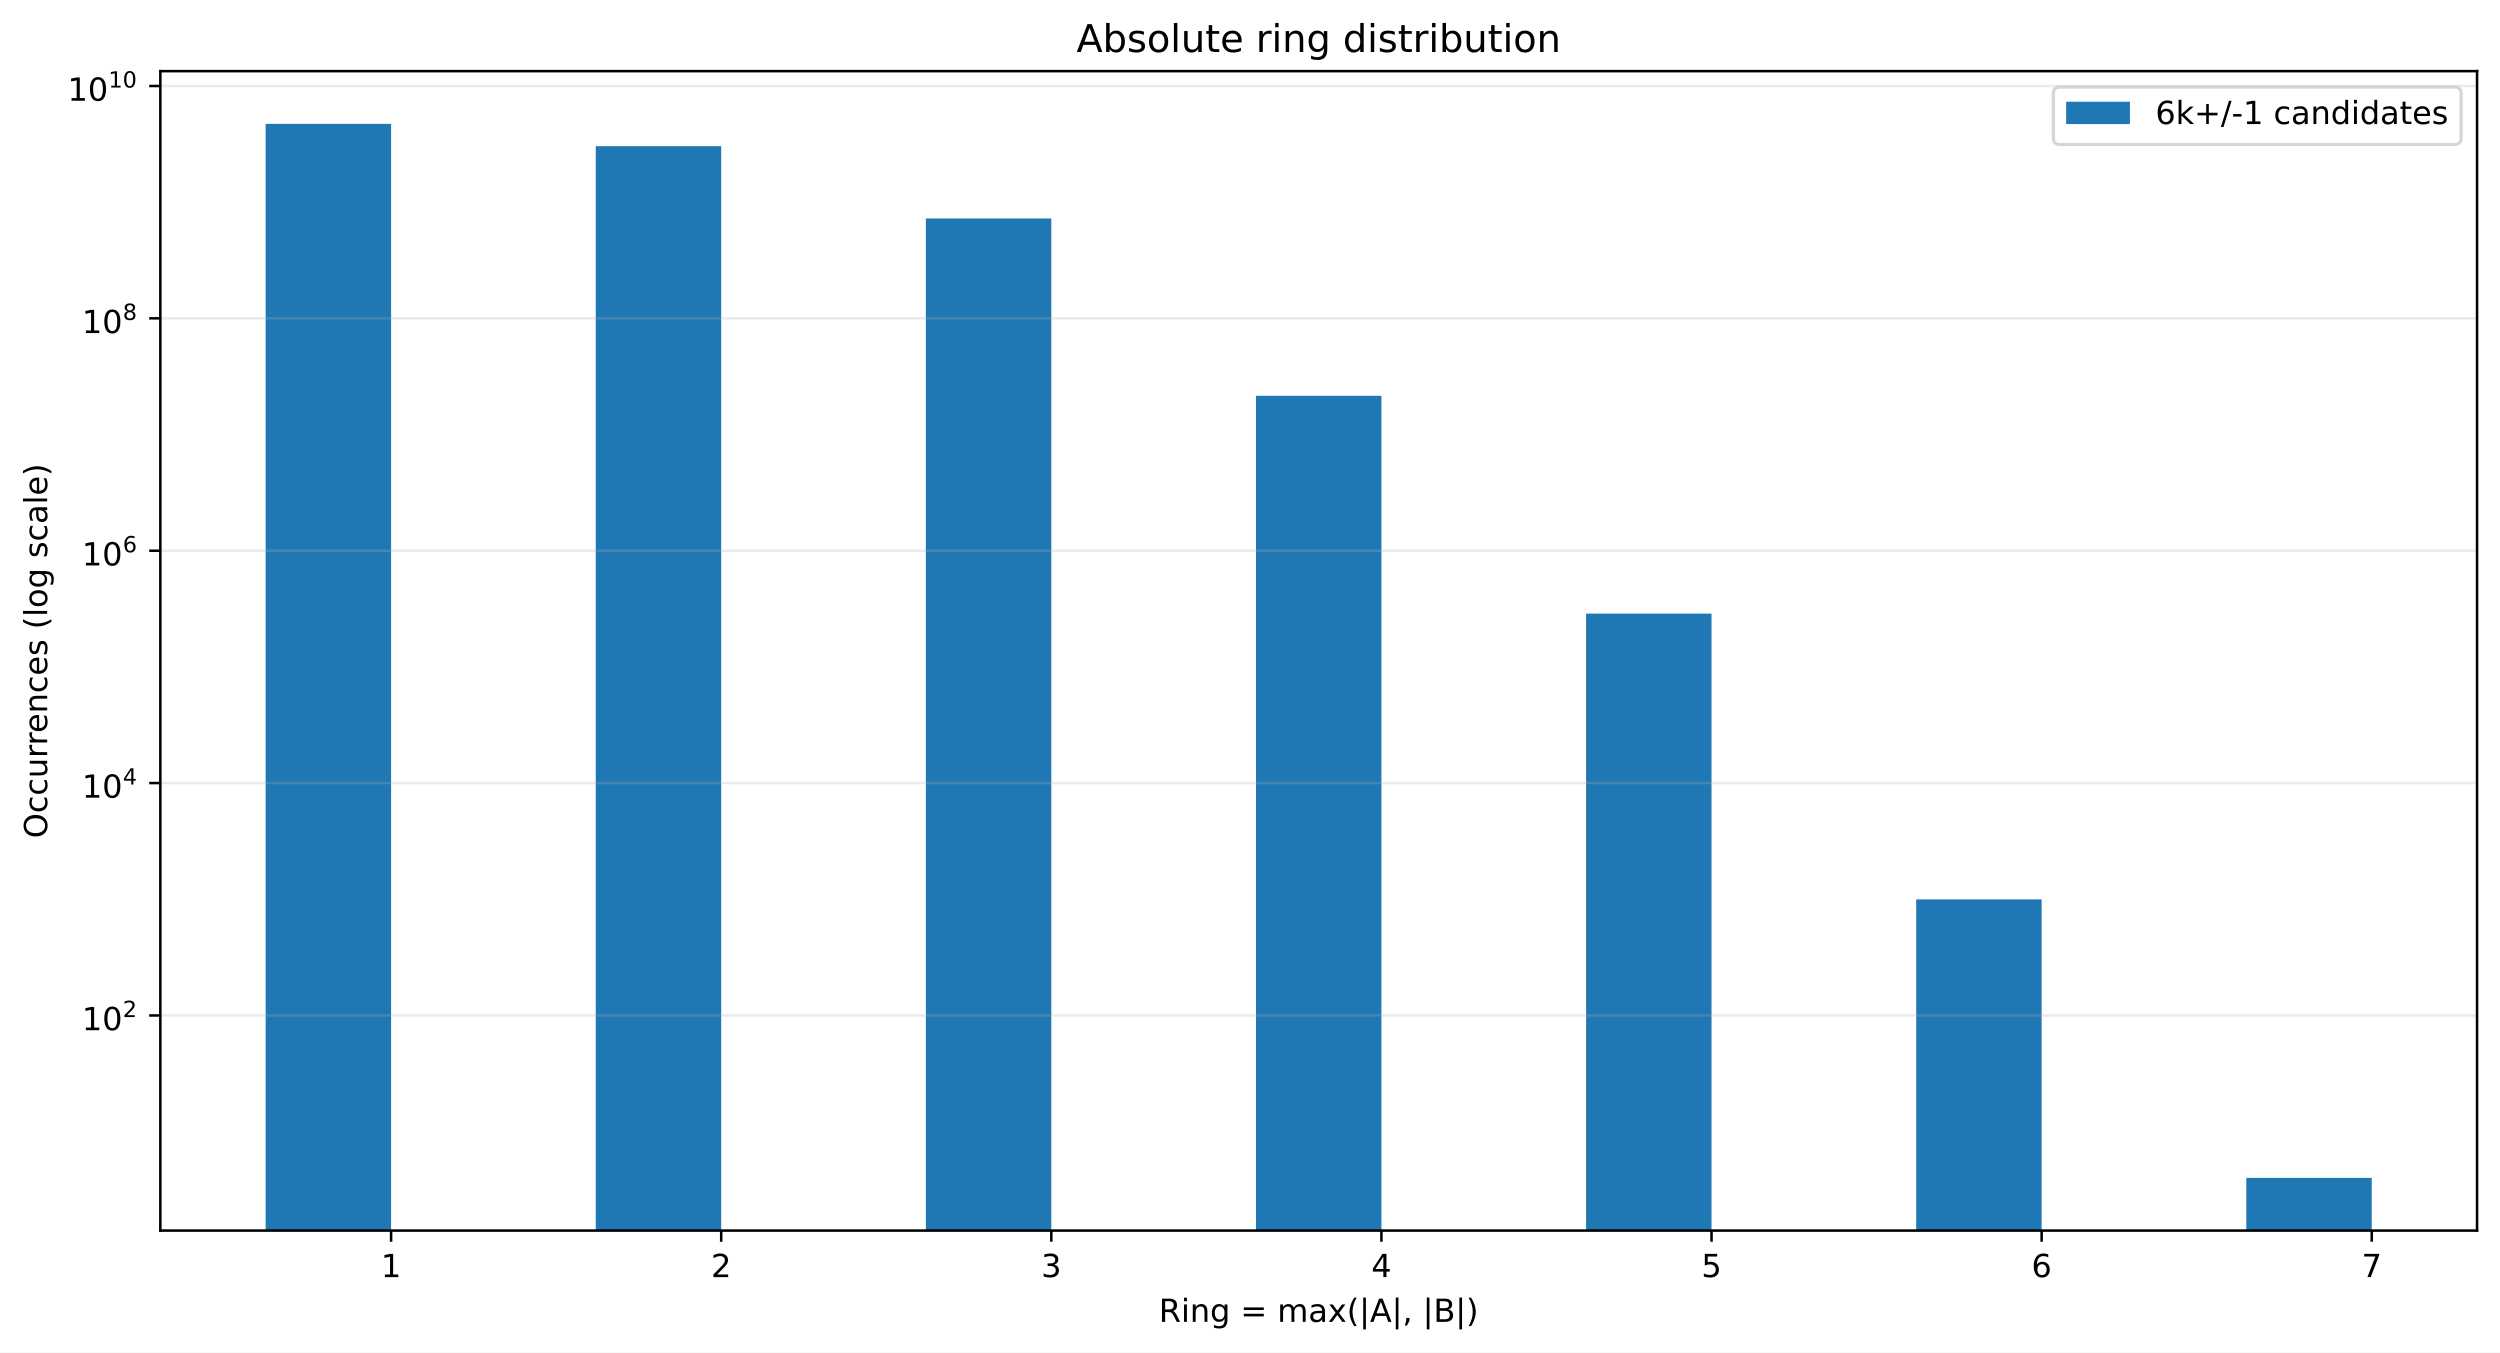
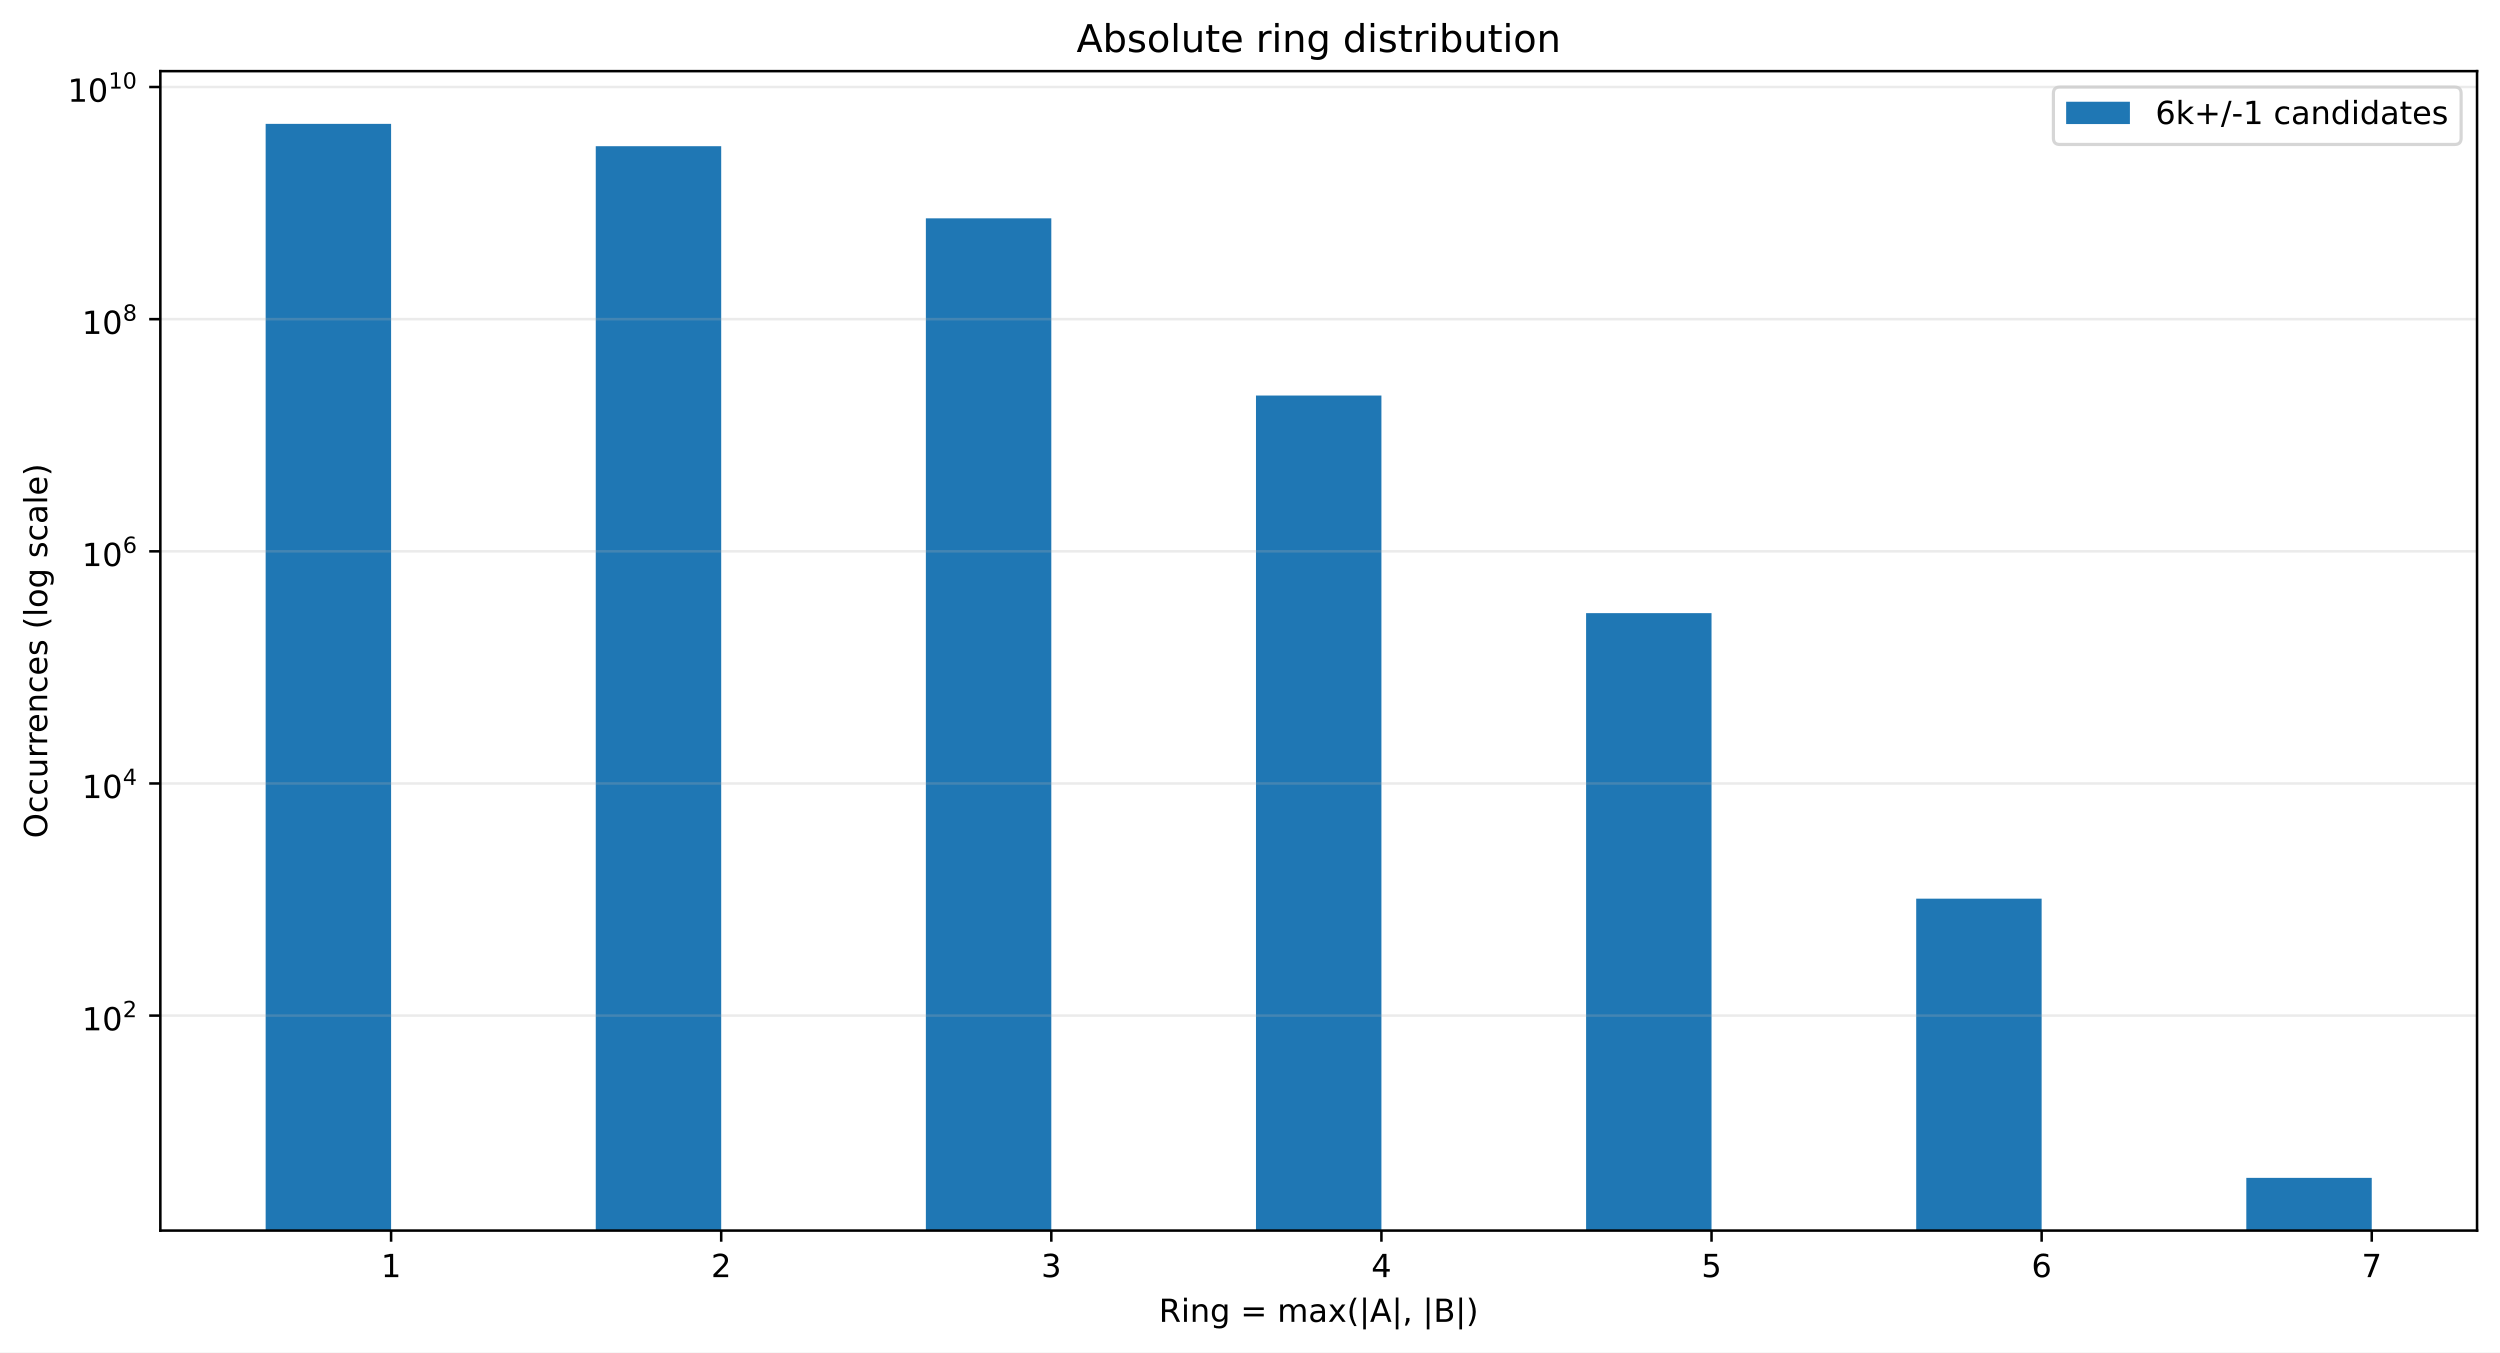
<svg xmlns="http://www.w3.org/2000/svg" xmlns:xlink="http://www.w3.org/1999/xlink" width="784.258pt" height="424.28pt" viewBox="0 0 784.258 424.28" version="1.1">
  <defs>
    <style type="text/css">*{stroke-linejoin: round; stroke-linecap: butt}</style>
  </defs>
  <g id="figure_1">
    <g id="patch_1">
      <path d="M 0 424.28  L 784.258 424.28  L 784.258 0  L 0 0  z " style="fill: #ffffff" />
    </g>
    <g id="axes_1">
      <g id="patch_2">
        <path d="M 50.301 386.036  L 777.058 386.036  L 777.058 22.318  L 50.301 22.318  z " style="fill: #ffffff" />
      </g>
      <g id="patch_3">
-         <path d="M 83.335 36838.623  L 122.687 36838.623  L 122.687 38.851  L 83.335 38.851  z " clip-path="url(#p3060e743ce)" style="fill: #1f77b4" />
+         <path d="M 83.335 36804.525  L 122.687 36804.525  L 122.687 38.851  L 83.335 38.851  z " clip-path="url(#pf8f7281f33)" style="fill: #1f77b4" />
      </g>
      <g id="patch_4">
-         <path d="M 186.891 36838.623  L 226.243 36838.623  L 226.243 45.866  L 186.891 45.866  z " clip-path="url(#p3060e743ce)" style="fill: #1f77b4" />
+         <path d="M 186.891 36804.525  L 226.243 36804.525  L 226.243 45.86  L 186.891 45.86  z " clip-path="url(#pf8f7281f33)" style="fill: #1f77b4" />
      </g>
      <g id="patch_5">
-         <path d="M 290.448 36838.623  L 329.799 36838.623  L 329.799 68.525  L 290.448 68.525  z " clip-path="url(#p3060e743ce)" style="fill: #1f77b4" />
+         <path d="M 290.448 36804.525  L 329.799 36804.525  L 329.799 68.497  L 290.448 68.497  z " clip-path="url(#pf8f7281f33)" style="fill: #1f77b4" />
      </g>
      <g id="patch_6">
-         <path d="M 394.004 36838.623  L 433.355 36838.623  L 433.355 124.165  L 394.004 124.165  z " clip-path="url(#p3060e743ce)" style="fill: #1f77b4" />
+         <path d="M 394.004 36804.525  L 433.355 36804.525  L 433.355 124.085  L 394.004 124.085  z " clip-path="url(#pf8f7281f33)" style="fill: #1f77b4" />
      </g>
      <g id="patch_7">
-         <path d="M 497.56 36838.623  L 536.912 36838.623  L 536.912 192.494  L 497.56 192.494  z " clip-path="url(#p3060e743ce)" style="fill: #1f77b4" />
+         <path d="M 497.56 36804.525  L 536.912 36804.525  L 536.912 192.349  L 497.56 192.349  z " clip-path="url(#pf8f7281f33)" style="fill: #1f77b4" />
      </g>
      <g id="patch_8">
-         <path d="M 601.116 36838.623  L 640.468 36838.623  L 640.468 282.153  L 601.116 282.153  z " clip-path="url(#p3060e743ce)" style="fill: #1f77b4" />
+         <path d="M 601.116 36804.525  L 640.468 36804.525  L 640.468 281.905  L 601.116 281.905  z " clip-path="url(#pf8f7281f33)" style="fill: #1f77b4" />
      </g>
      <g id="patch_9">
-         <path d="M 704.673 36838.623  L 744.024 36838.623  L 744.024 369.503  L 704.673 369.503  z " clip-path="url(#p3060e743ce)" style="fill: #1f77b4" />
+         <path d="M 704.673 36804.525  L 744.024 36804.525  L 744.024 369.503  L 704.673 369.503  z " clip-path="url(#pf8f7281f33)" style="fill: #1f77b4" />
      </g>
      <g id="matplotlib.axis_1">
        <g id="xtick_1">
          <g id="line2d_1">
            <defs>
-               <path id="m9f27172584" d="M 0 0  L 0 3.5  " style="stroke: #000000; stroke-width: 0.8" />
+               <path id="ma0f0085917" d="M 0 0  L 0 3.5  " style="stroke: #000000; stroke-width: 0.8" />
            </defs>
            <g>
-               <use xlink:href="#m9f27172584" x="122.687" y="386.036" style="stroke: #000000; stroke-width: 0.8" />
+               <use xlink:href="#ma0f0085917" x="122.687" y="386.036" style="stroke: #000000; stroke-width: 0.8" />
            </g>
          </g>
          <g id="text_1">
            <g transform="translate(119.5053 400.6334) scale(0.1 -0.1)">
              <defs>
                <path id="DejaVuSans-14" d="M 794 531  L 1825 531  L 1825 4091  L 703 3866  L 703 4441  L 1819 4666  L 2450 4666  L 2450 531  L 3481 531  L 3481 0  L 794 0  L 794 531  z " transform="scale(0.015625)" />
              </defs>
              <use xlink:href="#DejaVuSans-14" />
            </g>
          </g>
        </g>
        <g id="xtick_2">
          <g id="line2d_2">
            <g>
-               <use xlink:href="#m9f27172584" x="226.243" y="386.036" style="stroke: #000000; stroke-width: 0.8" />
+               <use xlink:href="#ma0f0085917" x="226.243" y="386.036" style="stroke: #000000; stroke-width: 0.8" />
            </g>
          </g>
          <g id="text_2">
            <g transform="translate(223.0616 400.6334) scale(0.1 -0.1)">
              <defs>
                <path id="DejaVuSans-15" d="M 1228 531  L 3431 531  L 3431 0  L 469 0  L 469 531  Q 828 903 1448 1529  Q 2069 2156 2228 2338  Q 2531 2678 2651 2914  Q 2772 3150 2772 3378  Q 2772 3750 2511 3984  Q 2250 4219 1831 4219  Q 1534 4219 1204 4116  Q 875 4013 500 3803  L 500 4441  Q 881 4594 1212 4672  Q 1544 4750 1819 4750  Q 2544 4750 2975 4387  Q 3406 4025 3406 3419  Q 3406 3131 3298 2873  Q 3191 2616 2906 2266  Q 2828 2175 2409 1742  Q 1991 1309 1228 531  z " transform="scale(0.015625)" />
              </defs>
              <use xlink:href="#DejaVuSans-15" />
            </g>
          </g>
        </g>
        <g id="xtick_3">
          <g id="line2d_3">
            <g>
-               <use xlink:href="#m9f27172584" x="329.799" y="386.036" style="stroke: #000000; stroke-width: 0.8" />
+               <use xlink:href="#ma0f0085917" x="329.799" y="386.036" style="stroke: #000000; stroke-width: 0.8" />
            </g>
          </g>
          <g id="text_3">
            <g transform="translate(326.6178 400.6334) scale(0.1 -0.1)">
              <defs>
                <path id="DejaVuSans-16" d="M 2597 2516  Q 3050 2419 3304 2112  Q 3559 1806 3559 1356  Q 3559 666 3084 287  Q 2609 -91 1734 -91  Q 1441 -91 1130 -33  Q 819 25 488 141  L 488 750  Q 750 597 1062 519  Q 1375 441 1716 441  Q 2309 441 2620 675  Q 2931 909 2931 1356  Q 2931 1769 2642 2001  Q 2353 2234 1838 2234  L 1294 2234  L 1294 2753  L 1863 2753  Q 2328 2753 2575 2939  Q 2822 3125 2822 3475  Q 2822 3834 2567 4026  Q 2313 4219 1838 4219  Q 1578 4219 1281 4162  Q 984 4106 628 3988  L 628 4550  Q 988 4650 1302 4700  Q 1616 4750 1894 4750  Q 2613 4750 3031 4423  Q 3450 4097 3450 3541  Q 3450 3153 3228 2886  Q 3006 2619 2597 2516  z " transform="scale(0.015625)" />
              </defs>
              <use xlink:href="#DejaVuSans-16" />
            </g>
          </g>
        </g>
        <g id="xtick_4">
          <g id="line2d_4">
            <g>
-               <use xlink:href="#m9f27172584" x="433.355" y="386.036" style="stroke: #000000; stroke-width: 0.8" />
+               <use xlink:href="#ma0f0085917" x="433.355" y="386.036" style="stroke: #000000; stroke-width: 0.8" />
            </g>
          </g>
          <g id="text_4">
            <g transform="translate(430.174 400.6334) scale(0.1 -0.1)">
              <defs>
                <path id="DejaVuSans-17" d="M 2419 4116  L 825 1625  L 2419 1625  L 2419 4116  z M 2253 4666  L 3047 4666  L 3047 1625  L 3713 1625  L 3713 1100  L 3047 1100  L 3047 0  L 2419 0  L 2419 1100  L 313 1100  L 313 1709  L 2253 4666  z " transform="scale(0.015625)" />
              </defs>
              <use xlink:href="#DejaVuSans-17" />
            </g>
          </g>
        </g>
        <g id="xtick_5">
          <g id="line2d_5">
            <g>
-               <use xlink:href="#m9f27172584" x="536.912" y="386.036" style="stroke: #000000; stroke-width: 0.8" />
+               <use xlink:href="#ma0f0085917" x="536.912" y="386.036" style="stroke: #000000; stroke-width: 0.8" />
            </g>
          </g>
          <g id="text_5">
            <g transform="translate(533.7303 400.6334) scale(0.1 -0.1)">
              <defs>
                <path id="DejaVuSans-18" d="M 691 4666  L 3169 4666  L 3169 4134  L 1269 4134  L 1269 2991  Q 1406 3038 1543 3061  Q 1681 3084 1819 3084  Q 2600 3084 3056 2656  Q 3513 2228 3513 1497  Q 3513 744 3044 326  Q 2575 -91 1722 -91  Q 1428 -91 1123 -41  Q 819 9 494 109  L 494 744  Q 775 591 1075 516  Q 1375 441 1709 441  Q 2250 441 2565 725  Q 2881 1009 2881 1497  Q 2881 1984 2565 2268  Q 2250 2553 1709 2553  Q 1456 2553 1204 2497  Q 953 2441 691 2322  L 691 4666  z " transform="scale(0.015625)" />
              </defs>
              <use xlink:href="#DejaVuSans-18" />
            </g>
          </g>
        </g>
        <g id="xtick_6">
          <g id="line2d_6">
            <g>
-               <use xlink:href="#m9f27172584" x="640.468" y="386.036" style="stroke: #000000; stroke-width: 0.8" />
+               <use xlink:href="#ma0f0085917" x="640.468" y="386.036" style="stroke: #000000; stroke-width: 0.8" />
            </g>
          </g>
          <g id="text_6">
            <g transform="translate(637.2865 400.6334) scale(0.1 -0.1)">
              <defs>
                <path id="DejaVuSans-19" d="M 2113 2584  Q 1688 2584 1439 2293  Q 1191 2003 1191 1497  Q 1191 994 1439 701  Q 1688 409 2113 409  Q 2538 409 2786 701  Q 3034 994 3034 1497  Q 3034 2003 2786 2293  Q 2538 2584 2113 2584  z M 3366 4563  L 3366 3988  Q 3128 4100 2886 4159  Q 2644 4219 2406 4219  Q 1781 4219 1451 3797  Q 1122 3375 1075 2522  Q 1259 2794 1537 2939  Q 1816 3084 2150 3084  Q 2853 3084 3261 2657  Q 3669 2231 3669 1497  Q 3669 778 3244 343  Q 2819 -91 2113 -91  Q 1303 -91 875 529  Q 447 1150 447 2328  Q 447 3434 972 4092  Q 1497 4750 2381 4750  Q 2619 4750 2861 4703  Q 3103 4656 3366 4563  z " transform="scale(0.015625)" />
              </defs>
              <use xlink:href="#DejaVuSans-19" />
            </g>
          </g>
        </g>
        <g id="xtick_7">
          <g id="line2d_7">
            <g>
-               <use xlink:href="#m9f27172584" x="744.024" y="386.036" style="stroke: #000000; stroke-width: 0.8" />
+               <use xlink:href="#ma0f0085917" x="744.024" y="386.036" style="stroke: #000000; stroke-width: 0.8" />
            </g>
          </g>
          <g id="text_7">
            <g transform="translate(740.8427 400.6334) scale(0.1 -0.1)">
              <defs>
                <path id="DejaVuSans-1a" d="M 525 4666  L 3525 4666  L 3525 4397  L 1831 0  L 1172 0  L 2766 4134  L 525 4134  L 525 4666  z " transform="scale(0.015625)" />
              </defs>
              <use xlink:href="#DejaVuSans-1a" />
            </g>
          </g>
        </g>
        <g id="text_8">
          <g transform="translate(363.5437 414.678) scale(0.1 -0.1)">
            <defs>
              <path id="DejaVuSans-35" d="M 2841 2188  Q 3044 2119 3236 1894  Q 3428 1669 3622 1275  L 4263 0  L 3584 0  L 2988 1197  Q 2756 1666 2539 1819  Q 2322 1972 1947 1972  L 1259 1972  L 1259 0  L 628 0  L 628 4666  L 2053 4666  Q 2853 4666 3247 4331  Q 3641 3997 3641 3322  Q 3641 2881 3436 2590  Q 3231 2300 2841 2188  z M 1259 4147  L 1259 2491  L 2053 2491  Q 2509 2491 2742 2702  Q 2975 2913 2975 3322  Q 2975 3731 2742 3939  Q 2509 4147 2053 4147  L 1259 4147  z " transform="scale(0.015625)" />
              <path id="DejaVuSans-4c" d="M 603 3500  L 1178 3500  L 1178 0  L 603 0  L 603 3500  z M 603 4863  L 1178 4863  L 1178 4134  L 603 4134  L 603 4863  z " transform="scale(0.015625)" />
              <path id="DejaVuSans-51" d="M 3513 2113  L 3513 0  L 2938 0  L 2938 2094  Q 2938 2591 2744 2837  Q 2550 3084 2163 3084  Q 1697 3084 1428 2787  Q 1159 2491 1159 1978  L 1159 0  L 581 0  L 581 3500  L 1159 3500  L 1159 2956  Q 1366 3272 1645 3428  Q 1925 3584 2291 3584  Q 2894 3584 3203 3211  Q 3513 2838 3513 2113  z " transform="scale(0.015625)" />
              <path id="DejaVuSans-4a" d="M 2906 1791  Q 2906 2416 2648 2759  Q 2391 3103 1925 3103  Q 1463 3103 1205 2759  Q 947 2416 947 1791  Q 947 1169 1205 825  Q 1463 481 1925 481  Q 2391 481 2648 825  Q 2906 1169 2906 1791  z M 3481 434  Q 3481 -459 3084 -895  Q 2688 -1331 1869 -1331  Q 1566 -1331 1297 -1286  Q 1028 -1241 775 -1147  L 775 -588  Q 1028 -725 1275 -790  Q 1522 -856 1778 -856  Q 2344 -856 2625 -561  Q 2906 -266 2906 331  L 2906 616  Q 2728 306 2450 153  Q 2172 0 1784 0  Q 1141 0 747 490  Q 353 981 353 1791  Q 353 2603 747 3093  Q 1141 3584 1784 3584  Q 2172 3584 2450 3431  Q 2728 3278 2906 2969  L 2906 3500  L 3481 3500  L 3481 434  z " transform="scale(0.015625)" />
              <path id="DejaVuSans-3" transform="scale(0.015625)" />
              <path id="DejaVuSans-20" d="M 678 2906  L 4684 2906  L 4684 2381  L 678 2381  L 678 2906  z M 678 1631  L 4684 1631  L 4684 1100  L 678 1100  L 678 1631  z " transform="scale(0.015625)" />
              <path id="DejaVuSans-50" d="M 3328 2828  Q 3544 3216 3844 3400  Q 4144 3584 4550 3584  Q 5097 3584 5394 3201  Q 5691 2819 5691 2113  L 5691 0  L 5113 0  L 5113 2094  Q 5113 2597 4934 2840  Q 4756 3084 4391 3084  Q 3944 3084 3684 2787  Q 3425 2491 3425 1978  L 3425 0  L 2847 0  L 2847 2094  Q 2847 2600 2669 2842  Q 2491 3084 2119 3084  Q 1678 3084 1418 2786  Q 1159 2488 1159 1978  L 1159 0  L 581 0  L 581 3500  L 1159 3500  L 1159 2956  Q 1356 3278 1631 3431  Q 1906 3584 2284 3584  Q 2666 3584 2933 3390  Q 3200 3197 3328 2828  z " transform="scale(0.015625)" />
              <path id="DejaVuSans-44" d="M 2194 1759  Q 1497 1759 1228 1600  Q 959 1441 959 1056  Q 959 750 1161 570  Q 1363 391 1709 391  Q 2188 391 2477 730  Q 2766 1069 2766 1631  L 2766 1759  L 2194 1759  z M 3341 1997  L 3341 0  L 2766 0  L 2766 531  Q 2569 213 2275 61  Q 1981 -91 1556 -91  Q 1019 -91 701 211  Q 384 513 384 1019  Q 384 1609 779 1909  Q 1175 2209 1959 2209  L 2766 2209  L 2766 2266  Q 2766 2663 2505 2880  Q 2244 3097 1772 3097  Q 1472 3097 1187 3025  Q 903 2953 641 2809  L 641 3341  Q 956 3463 1253 3523  Q 1550 3584 1831 3584  Q 2591 3584 2966 3190  Q 3341 2797 3341 1997  z " transform="scale(0.015625)" />
              <path id="DejaVuSans-5b" d="M 3513 3500  L 2247 1797  L 3578 0  L 2900 0  L 1881 1375  L 863 0  L 184 0  L 1544 1831  L 300 3500  L 978 3500  L 1906 2253  L 2834 3500  L 3513 3500  z " transform="scale(0.015625)" />
              <path id="DejaVuSans-b" d="M 1984 4856  Q 1566 4138 1362 3434  Q 1159 2731 1159 2009  Q 1159 1288 1364 580  Q 1569 -128 1984 -844  L 1484 -844  Q 1016 -109 783 600  Q 550 1309 550 2009  Q 550 2706 781 3412  Q 1013 4119 1484 4856  L 1984 4856  z " transform="scale(0.015625)" />
              <path id="DejaVuSans-5f" d="M 1344 4891  L 1344 -1509  L 813 -1509  L 813 4891  L 1344 4891  z " transform="scale(0.015625)" />
              <path id="DejaVuSans-24" d="M 2188 4044  L 1331 1722  L 3047 1722  L 2188 4044  z M 1831 4666  L 2547 4666  L 4325 0  L 3669 0  L 3244 1197  L 1141 1197  L 716 0  L 50 0  L 1831 4666  z " transform="scale(0.015625)" />
              <path id="DejaVuSans-f" d="M 750 794  L 1409 794  L 1409 256  L 897 -744  L 494 -744  L 750 256  L 750 794  z " transform="scale(0.015625)" />
              <path id="DejaVuSans-25" d="M 1259 2228  L 1259 519  L 2272 519  Q 2781 519 3026 730  Q 3272 941 3272 1375  Q 3272 1813 3026 2020  Q 2781 2228 2272 2228  L 1259 2228  z M 1259 4147  L 1259 2741  L 2194 2741  Q 2656 2741 2882 2914  Q 3109 3088 3109 3444  Q 3109 3797 2882 3972  Q 2656 4147 2194 4147  L 1259 4147  z M 628 4666  L 2241 4666  Q 2963 4666 3353 4366  Q 3744 4066 3744 3513  Q 3744 3084 3544 2831  Q 3344 2578 2956 2516  Q 3422 2416 3680 2098  Q 3938 1781 3938 1306  Q 3938 681 3513 340  Q 3088 0 2303 0  L 628 0  L 628 4666  z " transform="scale(0.015625)" />
              <path id="DejaVuSans-c" d="M 513 4856  L 1013 4856  Q 1481 4119 1714 3412  Q 1947 2706 1947 2009  Q 1947 1309 1714 600  Q 1481 -109 1013 -844  L 513 -844  Q 928 -128 1133 580  Q 1338 1288 1338 2009  Q 1338 2731 1133 3434  Q 928 4138 513 4856  z " transform="scale(0.015625)" />
            </defs>
            <use xlink:href="#DejaVuSans-35" />
            <use xlink:href="#DejaVuSans-4c" transform="translate(69.48438 0)" />
            <use xlink:href="#DejaVuSans-51" transform="translate(97.26562 0)" />
            <use xlink:href="#DejaVuSans-4a" transform="translate(160.6406 0)" />
            <use xlink:href="#DejaVuSans-3" transform="translate(224.125 0)" />
            <use xlink:href="#DejaVuSans-20" transform="translate(255.9062 0)" />
            <use xlink:href="#DejaVuSans-3" transform="translate(339.7031 0)" />
            <use xlink:href="#DejaVuSans-50" transform="translate(371.4844 0)" />
            <use xlink:href="#DejaVuSans-44" transform="translate(468.8906 0)" />
            <use xlink:href="#DejaVuSans-5b" transform="translate(530.1719 0)" />
            <use xlink:href="#DejaVuSans-b" transform="translate(589.3594 0)" />
            <use xlink:href="#DejaVuSans-5f" transform="translate(628.375 0)" />
            <use xlink:href="#DejaVuSans-24" transform="translate(662.0625 0)" />
            <use xlink:href="#DejaVuSans-5f" transform="translate(730.4688 0)" />
            <use xlink:href="#DejaVuSans-f" transform="translate(764.1562 0)" />
            <use xlink:href="#DejaVuSans-3" transform="translate(795.9375 0)" />
            <use xlink:href="#DejaVuSans-5f" transform="translate(827.7188 0)" />
            <use xlink:href="#DejaVuSans-25" transform="translate(861.4062 0)" />
            <use xlink:href="#DejaVuSans-5f" transform="translate(930.0156 0)" />
            <use xlink:href="#DejaVuSans-c" transform="translate(963.7031 0)" />
          </g>
        </g>
      </g>
      <g id="matplotlib.axis_2">
        <g id="ytick_1">
          <g id="line2d_8">
-             <path d="M 50.301 318.552  L 777.058 318.552  " clip-path="url(#p3060e743ce)" style="fill: none; stroke: #b0b0b0; stroke-opacity: 0.25; stroke-width: 0.8; stroke-linecap: square" />
+             <path d="M 50.301 318.6  L 777.058 318.6  " clip-path="url(#pf8f7281f33)" style="fill: none; stroke: #b0b0b0; stroke-opacity: 0.25; stroke-width: 0.8; stroke-linecap: square" />
          </g>
          <g id="line2d_9">
            <defs>
-               <path id="m8100b4d02b" d="M 0 0  L -3.5 0  " style="stroke: #000000; stroke-width: 0.8" />
+               <path id="m63b0f4d8d8" d="M 0 0  L -3.5 0  " style="stroke: #000000; stroke-width: 0.8" />
            </defs>
            <g>
-               <use xlink:href="#m8100b4d02b" x="50.301" y="318.552" style="stroke: #000000; stroke-width: 0.8" />
+               <use xlink:href="#m63b0f4d8d8" x="50.301" y="318.6" style="stroke: #000000; stroke-width: 0.8" />
            </g>
          </g>
          <g id="text_9">
-             <g transform="translate(25.70078 323.2522) scale(0.1 -0.1)">
+             <g transform="translate(25.70078 323.2998) scale(0.1 -0.1)">
              <defs>
                <path id="DejaVuSans-13" d="M 2034 4250  Q 1547 4250 1301 3770  Q 1056 3291 1056 2328  Q 1056 1369 1301 889  Q 1547 409 2034 409  Q 2525 409 2770 889  Q 3016 1369 3016 2328  Q 3016 3291 2770 3770  Q 2525 4250 2034 4250  z M 2034 4750  Q 2819 4750 3233 4129  Q 3647 3509 3647 2328  Q 3647 1150 3233 529  Q 2819 -91 2034 -91  Q 1250 -91 836 529  Q 422 1150 422 2328  Q 422 3509 836 4129  Q 1250 4750 2034 4750  z " transform="scale(0.015625)" />
              </defs>
              <use xlink:href="#DejaVuSans-14" transform="translate(0 0.746875)" />
              <use xlink:href="#DejaVuSans-13" transform="translate(63.62305 0.746875)" />
              <use xlink:href="#DejaVuSans-15" transform="translate(128.2031 42.04688) scale(0.7)" />
            </g>
          </g>
        </g>
        <g id="ytick_2">
          <g id="line2d_10">
-             <path d="M 50.301 245.658  L 777.058 245.658  " clip-path="url(#p3060e743ce)" style="fill: none; stroke: #b0b0b0; stroke-opacity: 0.25; stroke-width: 0.8; stroke-linecap: square" />
+             <path d="M 50.301 245.774  L 777.058 245.774  " clip-path="url(#pf8f7281f33)" style="fill: none; stroke: #b0b0b0; stroke-opacity: 0.25; stroke-width: 0.8; stroke-linecap: square" />
          </g>
          <g id="line2d_11">
            <g>
-               <use xlink:href="#m8100b4d02b" x="50.301" y="245.658" style="stroke: #000000; stroke-width: 0.8" />
+               <use xlink:href="#m63b0f4d8d8" x="50.301" y="245.774" style="stroke: #000000; stroke-width: 0.8" />
            </g>
          </g>
          <g id="text_10">
-             <g transform="translate(25.70078 250.3078) scale(0.1 -0.1)">
+             <g transform="translate(25.70078 250.4236) scale(0.1 -0.1)">
              <use xlink:href="#DejaVuSans-14" transform="translate(0 0.665625)" />
              <use xlink:href="#DejaVuSans-13" transform="translate(63.62305 0.665625)" />
              <use xlink:href="#DejaVuSans-17" transform="translate(128.2031 41.96563) scale(0.7)" />
            </g>
          </g>
        </g>
        <g id="ytick_3">
          <g id="line2d_12">
-             <path d="M 50.301 172.763  L 777.058 172.763  " clip-path="url(#p3060e743ce)" style="fill: none; stroke: #b0b0b0; stroke-opacity: 0.25; stroke-width: 0.8; stroke-linecap: square" />
+             <path d="M 50.301 172.947  L 777.058 172.947  " clip-path="url(#pf8f7281f33)" style="fill: none; stroke: #b0b0b0; stroke-opacity: 0.25; stroke-width: 0.8; stroke-linecap: square" />
          </g>
          <g id="line2d_13">
            <g>
-               <use xlink:href="#m8100b4d02b" x="50.301" y="172.763" style="stroke: #000000; stroke-width: 0.8" />
+               <use xlink:href="#m63b0f4d8d8" x="50.301" y="172.947" style="stroke: #000000; stroke-width: 0.8" />
            </g>
          </g>
          <g id="text_11">
-             <g transform="translate(25.70078 177.4635) scale(0.1 -0.1)">
+             <g transform="translate(25.70078 177.6474) scale(0.1 -0.1)">
              <use xlink:href="#DejaVuSans-14" transform="translate(0 0.746875)" />
              <use xlink:href="#DejaVuSans-13" transform="translate(63.62305 0.746875)" />
              <use xlink:href="#DejaVuSans-19" transform="translate(128.2031 42.04688) scale(0.7)" />
            </g>
          </g>
        </g>
        <g id="ytick_4">
          <g id="line2d_14">
-             <path d="M 50.301 99.869  L 777.058 99.869  " clip-path="url(#p3060e743ce)" style="fill: none; stroke: #b0b0b0; stroke-opacity: 0.25; stroke-width: 0.8; stroke-linecap: square" />
+             <path d="M 50.301 100.121  L 777.058 100.121  " clip-path="url(#pf8f7281f33)" style="fill: none; stroke: #b0b0b0; stroke-opacity: 0.25; stroke-width: 0.8; stroke-linecap: square" />
          </g>
          <g id="line2d_15">
            <g>
-               <use xlink:href="#m8100b4d02b" x="50.301" y="99.869" style="stroke: #000000; stroke-width: 0.8" />
+               <use xlink:href="#m63b0f4d8d8" x="50.301" y="100.121" style="stroke: #000000; stroke-width: 0.8" />
            </g>
          </g>
          <g id="text_12">
-             <g transform="translate(25.70078 104.5691) scale(0.1 -0.1)">
+             <g transform="translate(25.70078 104.8212) scale(0.1 -0.1)">
              <defs>
                <path id="DejaVuSans-1b" d="M 2034 2216  Q 1584 2216 1326 1975  Q 1069 1734 1069 1313  Q 1069 891 1326 650  Q 1584 409 2034 409  Q 2484 409 2743 651  Q 3003 894 3003 1313  Q 3003 1734 2745 1975  Q 2488 2216 2034 2216  z M 1403 2484  Q 997 2584 770 2862  Q 544 3141 544 3541  Q 544 4100 942 4425  Q 1341 4750 2034 4750  Q 2731 4750 3128 4425  Q 3525 4100 3525 3541  Q 3525 3141 3298 2862  Q 3072 2584 2669 2484  Q 3125 2378 3379 2068  Q 3634 1759 3634 1313  Q 3634 634 3220 271  Q 2806 -91 2034 -91  Q 1263 -91 848 271  Q 434 634 434 1313  Q 434 1759 690 2068  Q 947 2378 1403 2484  z M 1172 3481  Q 1172 3119 1398 2916  Q 1625 2713 2034 2713  Q 2441 2713 2670 2916  Q 2900 3119 2900 3481  Q 2900 3844 2670 4047  Q 2441 4250 2034 4250  Q 1625 4250 1398 4047  Q 1172 3844 1172 3481  z " transform="scale(0.015625)" />
              </defs>
              <use xlink:href="#DejaVuSans-14" transform="translate(0 0.746875)" />
              <use xlink:href="#DejaVuSans-13" transform="translate(63.62305 0.746875)" />
              <use xlink:href="#DejaVuSans-1b" transform="translate(128.2031 42.04688) scale(0.7)" />
            </g>
          </g>
        </g>
        <g id="ytick_5">
          <g id="line2d_16">
-             <path d="M 50.301 26.975  L 777.058 26.975  " clip-path="url(#p3060e743ce)" style="fill: none; stroke: #b0b0b0; stroke-opacity: 0.25; stroke-width: 0.8; stroke-linecap: square" />
+             <path d="M 50.301 27.295  L 777.058 27.295  " clip-path="url(#pf8f7281f33)" style="fill: none; stroke: #b0b0b0; stroke-opacity: 0.25; stroke-width: 0.8; stroke-linecap: square" />
          </g>
          <g id="line2d_17">
            <g>
-               <use xlink:href="#m8100b4d02b" x="50.301" y="26.975" style="stroke: #000000; stroke-width: 0.8" />
+               <use xlink:href="#m63b0f4d8d8" x="50.301" y="27.295" style="stroke: #000000; stroke-width: 0.8" />
            </g>
          </g>
          <g id="text_13">
-             <g transform="translate(21.20078 31.67478) scale(0.1 -0.1)">
+             <g transform="translate(21.20078 31.99504) scale(0.1 -0.1)">
              <use xlink:href="#DejaVuSans-14" transform="translate(0 0.746875)" />
              <use xlink:href="#DejaVuSans-13" transform="translate(63.62305 0.746875)" />
              <use xlink:href="#DejaVuSans-14" transform="translate(128.2031 42.04688) scale(0.7)" />
              <use xlink:href="#DejaVuSans-13" transform="translate(172.7393 42.04688) scale(0.7)" />
            </g>
          </g>
        </g>
        <g id="text_14">
          <g transform="translate(14.79844 262.9551) rotate(-90) scale(0.1 -0.1)">
            <defs>
              <path id="DejaVuSans-32" d="M 2522 4238  Q 1834 4238 1429 3725  Q 1025 3213 1025 2328  Q 1025 1447 1429 934  Q 1834 422 2522 422  Q 3209 422 3611 934  Q 4013 1447 4013 2328  Q 4013 3213 3611 3725  Q 3209 4238 2522 4238  z M 2522 4750  Q 3503 4750 4090 4092  Q 4678 3434 4678 2328  Q 4678 1225 4090 567  Q 3503 -91 2522 -91  Q 1538 -91 948 565  Q 359 1222 359 2328  Q 359 3434 948 4092  Q 1538 4750 2522 4750  z " transform="scale(0.015625)" />
              <path id="DejaVuSans-46" d="M 3122 3366  L 3122 2828  Q 2878 2963 2633 3030  Q 2388 3097 2138 3097  Q 1578 3097 1268 2742  Q 959 2388 959 1747  Q 959 1106 1268 751  Q 1578 397 2138 397  Q 2388 397 2633 464  Q 2878 531 3122 666  L 3122 134  Q 2881 22 2623 -34  Q 2366 -91 2075 -91  Q 1284 -91 818 406  Q 353 903 353 1747  Q 353 2603 823 3093  Q 1294 3584 2113 3584  Q 2378 3584 2631 3529  Q 2884 3475 3122 3366  z " transform="scale(0.015625)" />
              <path id="DejaVuSans-58" d="M 544 1381  L 544 3500  L 1119 3500  L 1119 1403  Q 1119 906 1312 657  Q 1506 409 1894 409  Q 2359 409 2629 706  Q 2900 1003 2900 1516  L 2900 3500  L 3475 3500  L 3475 0  L 2900 0  L 2900 538  Q 2691 219 2414 64  Q 2138 -91 1772 -91  Q 1169 -91 856 284  Q 544 659 544 1381  z M 1991 3584  L 1991 3584  z " transform="scale(0.015625)" />
              <path id="DejaVuSans-55" d="M 2631 2963  Q 2534 3019 2420 3045  Q 2306 3072 2169 3072  Q 1681 3072 1420 2755  Q 1159 2438 1159 1844  L 1159 0  L 581 0  L 581 3500  L 1159 3500  L 1159 2956  Q 1341 3275 1631 3429  Q 1922 3584 2338 3584  Q 2397 3584 2469 3576  Q 2541 3569 2628 3553  L 2631 2963  z " transform="scale(0.015625)" />
              <path id="DejaVuSans-48" d="M 3597 1894  L 3597 1613  L 953 1613  Q 991 1019 1311 708  Q 1631 397 2203 397  Q 2534 397 2845 478  Q 3156 559 3463 722  L 3463 178  Q 3153 47 2828 -22  Q 2503 -91 2169 -91  Q 1331 -91 842 396  Q 353 884 353 1716  Q 353 2575 817 3079  Q 1281 3584 2069 3584  Q 2775 3584 3186 3129  Q 3597 2675 3597 1894  z M 3022 2063  Q 3016 2534 2758 2815  Q 2500 3097 2075 3097  Q 1594 3097 1305 2825  Q 1016 2553 972 2059  L 3022 2063  z " transform="scale(0.015625)" />
              <path id="DejaVuSans-56" d="M 2834 3397  L 2834 2853  Q 2591 2978 2328 3040  Q 2066 3103 1784 3103  Q 1356 3103 1142 2972  Q 928 2841 928 2578  Q 928 2378 1081 2264  Q 1234 2150 1697 2047  L 1894 2003  Q 2506 1872 2764 1633  Q 3022 1394 3022 966  Q 3022 478 2636 193  Q 2250 -91 1575 -91  Q 1294 -91 989 -36  Q 684 19 347 128  L 347 722  Q 666 556 975 473  Q 1284 391 1588 391  Q 1994 391 2212 530  Q 2431 669 2431 922  Q 2431 1156 2273 1281  Q 2116 1406 1581 1522  L 1381 1569  Q 847 1681 609 1914  Q 372 2147 372 2553  Q 372 3047 722 3315  Q 1072 3584 1716 3584  Q 2034 3584 2315 3537  Q 2597 3491 2834 3397  z " transform="scale(0.015625)" />
              <path id="DejaVuSans-4f" d="M 603 4863  L 1178 4863  L 1178 0  L 603 0  L 603 4863  z " transform="scale(0.015625)" />
              <path id="DejaVuSans-52" d="M 1959 3097  Q 1497 3097 1228 2736  Q 959 2375 959 1747  Q 959 1119 1226 758  Q 1494 397 1959 397  Q 2419 397 2687 759  Q 2956 1122 2956 1747  Q 2956 2369 2687 2733  Q 2419 3097 1959 3097  z M 1959 3584  Q 2709 3584 3137 3096  Q 3566 2609 3566 1747  Q 3566 888 3137 398  Q 2709 -91 1959 -91  Q 1206 -91 779 398  Q 353 888 353 1747  Q 353 2609 779 3096  Q 1206 3584 1959 3584  z " transform="scale(0.015625)" />
            </defs>
            <use xlink:href="#DejaVuSans-32" />
            <use xlink:href="#DejaVuSans-46" transform="translate(78.71875 0)" />
            <use xlink:href="#DejaVuSans-46" transform="translate(133.7031 0)" />
            <use xlink:href="#DejaVuSans-58" transform="translate(188.6875 0)" />
            <use xlink:href="#DejaVuSans-55" transform="translate(252.0625 0)" />
            <use xlink:href="#DejaVuSans-55" transform="translate(291.4219 0)" />
            <use xlink:href="#DejaVuSans-48" transform="translate(330.3281 0)" />
            <use xlink:href="#DejaVuSans-51" transform="translate(391.8594 0)" />
            <use xlink:href="#DejaVuSans-46" transform="translate(455.2344 0)" />
            <use xlink:href="#DejaVuSans-48" transform="translate(510.2188 0)" />
            <use xlink:href="#DejaVuSans-56" transform="translate(571.75 0)" />
            <use xlink:href="#DejaVuSans-3" transform="translate(623.8438 0)" />
            <use xlink:href="#DejaVuSans-b" transform="translate(655.625 0)" />
            <use xlink:href="#DejaVuSans-4f" transform="translate(694.6406 0)" />
            <use xlink:href="#DejaVuSans-52" transform="translate(722.4219 0)" />
            <use xlink:href="#DejaVuSans-4a" transform="translate(783.6094 0)" />
            <use xlink:href="#DejaVuSans-3" transform="translate(847.0938 0)" />
            <use xlink:href="#DejaVuSans-56" transform="translate(878.875 0)" />
            <use xlink:href="#DejaVuSans-46" transform="translate(930.9688 0)" />
            <use xlink:href="#DejaVuSans-44" transform="translate(985.9531 0)" />
            <use xlink:href="#DejaVuSans-4f" transform="translate(1047.234 0)" />
            <use xlink:href="#DejaVuSans-48" transform="translate(1075.016 0)" />
            <use xlink:href="#DejaVuSans-c" transform="translate(1136.547 0)" />
          </g>
        </g>
      </g>
      <g id="patch_10">
        <path d="M 50.301 386.036  L 50.301 22.318  " style="fill: none; stroke: #000000; stroke-width: 0.8; stroke-linejoin: miter; stroke-linecap: square" />
      </g>
      <g id="patch_11">
        <path d="M 777.058 386.036  L 777.058 22.318  " style="fill: none; stroke: #000000; stroke-width: 0.8; stroke-linejoin: miter; stroke-linecap: square" />
      </g>
      <g id="patch_12">
        <path d="M 50.301 386.036  L 777.058 386.036  " style="fill: none; stroke: #000000; stroke-width: 0.8; stroke-linejoin: miter; stroke-linecap: square" />
      </g>
      <g id="patch_13">
        <path d="M 50.301 22.318  L 777.058 22.318  " style="fill: none; stroke: #000000; stroke-width: 0.8; stroke-linejoin: miter; stroke-linecap: square" />
      </g>
      <g id="text_15">
        <g transform="translate(337.7055 16.31812) scale(0.12 -0.12)">
          <defs>
            <path id="DejaVuSans-45" d="M 3116 1747  Q 3116 2381 2855 2742  Q 2594 3103 2138 3103  Q 1681 3103 1420 2742  Q 1159 2381 1159 1747  Q 1159 1113 1420 752  Q 1681 391 2138 391  Q 2594 391 2855 752  Q 3116 1113 3116 1747  z M 1159 2969  Q 1341 3281 1617 3432  Q 1894 3584 2278 3584  Q 2916 3584 3314 3078  Q 3713 2572 3713 1747  Q 3713 922 3314 415  Q 2916 -91 2278 -91  Q 1894 -91 1617 61  Q 1341 213 1159 525  L 1159 0  L 581 0  L 581 4863  L 1159 4863  L 1159 2969  z " transform="scale(0.015625)" />
            <path id="DejaVuSans-57" d="M 1172 4494  L 1172 3500  L 2356 3500  L 2356 3053  L 1172 3053  L 1172 1153  Q 1172 725 1289 603  Q 1406 481 1766 481  L 2356 481  L 2356 0  L 1766 0  Q 1100 0 847 248  Q 594 497 594 1153  L 594 3053  L 172 3053  L 172 3500  L 594 3500  L 594 4494  L 1172 4494  z " transform="scale(0.015625)" />
            <path id="DejaVuSans-47" d="M 2906 2969  L 2906 4863  L 3481 4863  L 3481 0  L 2906 0  L 2906 525  Q 2725 213 2448 61  Q 2172 -91 1784 -91  Q 1150 -91 751 415  Q 353 922 353 1747  Q 353 2572 751 3078  Q 1150 3584 1784 3584  Q 2172 3584 2448 3432  Q 2725 3281 2906 2969  z M 947 1747  Q 947 1113 1208 752  Q 1469 391 1925 391  Q 2381 391 2643 752  Q 2906 1113 2906 1747  Q 2906 2381 2643 2742  Q 2381 3103 1925 3103  Q 1469 3103 1208 2742  Q 947 2381 947 1747  z " transform="scale(0.015625)" />
          </defs>
          <use xlink:href="#DejaVuSans-24" />
          <use xlink:href="#DejaVuSans-45" transform="translate(68.40625 0)" />
          <use xlink:href="#DejaVuSans-56" transform="translate(131.8906 0)" />
          <use xlink:href="#DejaVuSans-52" transform="translate(183.9844 0)" />
          <use xlink:href="#DejaVuSans-4f" transform="translate(245.1719 0)" />
          <use xlink:href="#DejaVuSans-58" transform="translate(272.9531 0)" />
          <use xlink:href="#DejaVuSans-57" transform="translate(336.3281 0)" />
          <use xlink:href="#DejaVuSans-48" transform="translate(375.5312 0)" />
          <use xlink:href="#DejaVuSans-3" transform="translate(437.0625 0)" />
          <use xlink:href="#DejaVuSans-55" transform="translate(468.8438 0)" />
          <use xlink:href="#DejaVuSans-4c" transform="translate(509.9531 0)" />
          <use xlink:href="#DejaVuSans-51" transform="translate(537.7344 0)" />
          <use xlink:href="#DejaVuSans-4a" transform="translate(601.1094 0)" />
          <use xlink:href="#DejaVuSans-3" transform="translate(664.5938 0)" />
          <use xlink:href="#DejaVuSans-47" transform="translate(696.375 0)" />
          <use xlink:href="#DejaVuSans-4c" transform="translate(759.8594 0)" />
          <use xlink:href="#DejaVuSans-56" transform="translate(787.6406 0)" />
          <use xlink:href="#DejaVuSans-57" transform="translate(839.7344 0)" />
          <use xlink:href="#DejaVuSans-55" transform="translate(878.9375 0)" />
          <use xlink:href="#DejaVuSans-4c" transform="translate(920.0469 0)" />
          <use xlink:href="#DejaVuSans-45" transform="translate(947.8281 0)" />
          <use xlink:href="#DejaVuSans-58" transform="translate(1011.312 0)" />
          <use xlink:href="#DejaVuSans-57" transform="translate(1074.688 0)" />
          <use xlink:href="#DejaVuSans-4c" transform="translate(1113.891 0)" />
          <use xlink:href="#DejaVuSans-52" transform="translate(1141.672 0)" />
          <use xlink:href="#DejaVuSans-51" transform="translate(1202.859 0)" />
        </g>
      </g>
      <g id="legend_1">
        <g id="patch_14">
          <path d="M 646.158 45.319  L 770.058 45.319  Q 772.058 45.319 772.058 43.319  L 772.058 29.318  Q 772.058 27.318 770.058 27.318  L 646.158 27.318  Q 644.158 27.318 644.158 29.318  L 644.158 43.319  Q 644.158 45.319 646.158 45.319  z " style="fill: #ffffff; opacity: 0.8; stroke: #cccccc; stroke-linejoin: miter" />
        </g>
        <g id="patch_15">
          <path d="M 648.158 38.917  L 668.158 38.917  L 668.158 31.917  L 648.158 31.917  z " style="fill: #1f77b4" />
        </g>
        <g id="text_16">
          <g transform="translate(676.1584 38.91656) scale(0.1 -0.1)">
            <defs>
              <path id="DejaVuSans-4e" d="M 581 4863  L 1159 4863  L 1159 1991  L 2875 3500  L 3609 3500  L 1753 1863  L 3688 0  L 2938 0  L 1159 1709  L 1159 0  L 581 0  L 581 4863  z " transform="scale(0.015625)" />
              <path id="DejaVuSans-e" d="M 2944 4013  L 2944 2272  L 4684 2272  L 4684 1741  L 2944 1741  L 2944 0  L 2419 0  L 2419 1741  L 678 1741  L 678 2272  L 2419 2272  L 2419 4013  L 2944 4013  z " transform="scale(0.015625)" />
              <path id="DejaVuSans-12" d="M 1625 4666  L 2156 4666  L 531 -594  L 0 -594  L 1625 4666  z " transform="scale(0.015625)" />
              <path id="DejaVuSans-10" d="M 313 2009  L 1997 2009  L 1997 1497  L 313 1497  L 313 2009  z " transform="scale(0.015625)" />
            </defs>
            <use xlink:href="#DejaVuSans-19" />
            <use xlink:href="#DejaVuSans-4e" transform="translate(63.625 0)" />
            <use xlink:href="#DejaVuSans-e" transform="translate(121.5312 0)" />
            <use xlink:href="#DejaVuSans-12" transform="translate(205.3281 0)" />
            <use xlink:href="#DejaVuSans-10" transform="translate(239.0156 0)" />
            <use xlink:href="#DejaVuSans-14" transform="translate(275.0938 0)" />
            <use xlink:href="#DejaVuSans-3" transform="translate(338.7188 0)" />
            <use xlink:href="#DejaVuSans-46" transform="translate(370.5 0)" />
            <use xlink:href="#DejaVuSans-44" transform="translate(425.4844 0)" />
            <use xlink:href="#DejaVuSans-51" transform="translate(486.7656 0)" />
            <use xlink:href="#DejaVuSans-47" transform="translate(550.1406 0)" />
            <use xlink:href="#DejaVuSans-4c" transform="translate(613.625 0)" />
            <use xlink:href="#DejaVuSans-47" transform="translate(641.4062 0)" />
            <use xlink:href="#DejaVuSans-44" transform="translate(704.8906 0)" />
            <use xlink:href="#DejaVuSans-57" transform="translate(766.1719 0)" />
            <use xlink:href="#DejaVuSans-48" transform="translate(805.375 0)" />
            <use xlink:href="#DejaVuSans-56" transform="translate(866.9062 0)" />
          </g>
        </g>
      </g>
    </g>
  </g>
  <defs>
-     <clipPath id="p3060e743ce">
+     <clipPath id="pf8f7281f33">
      <rect x="50.301" y="22.318" width="726.758" height="363.718" />
    </clipPath>
  </defs>
</svg>
